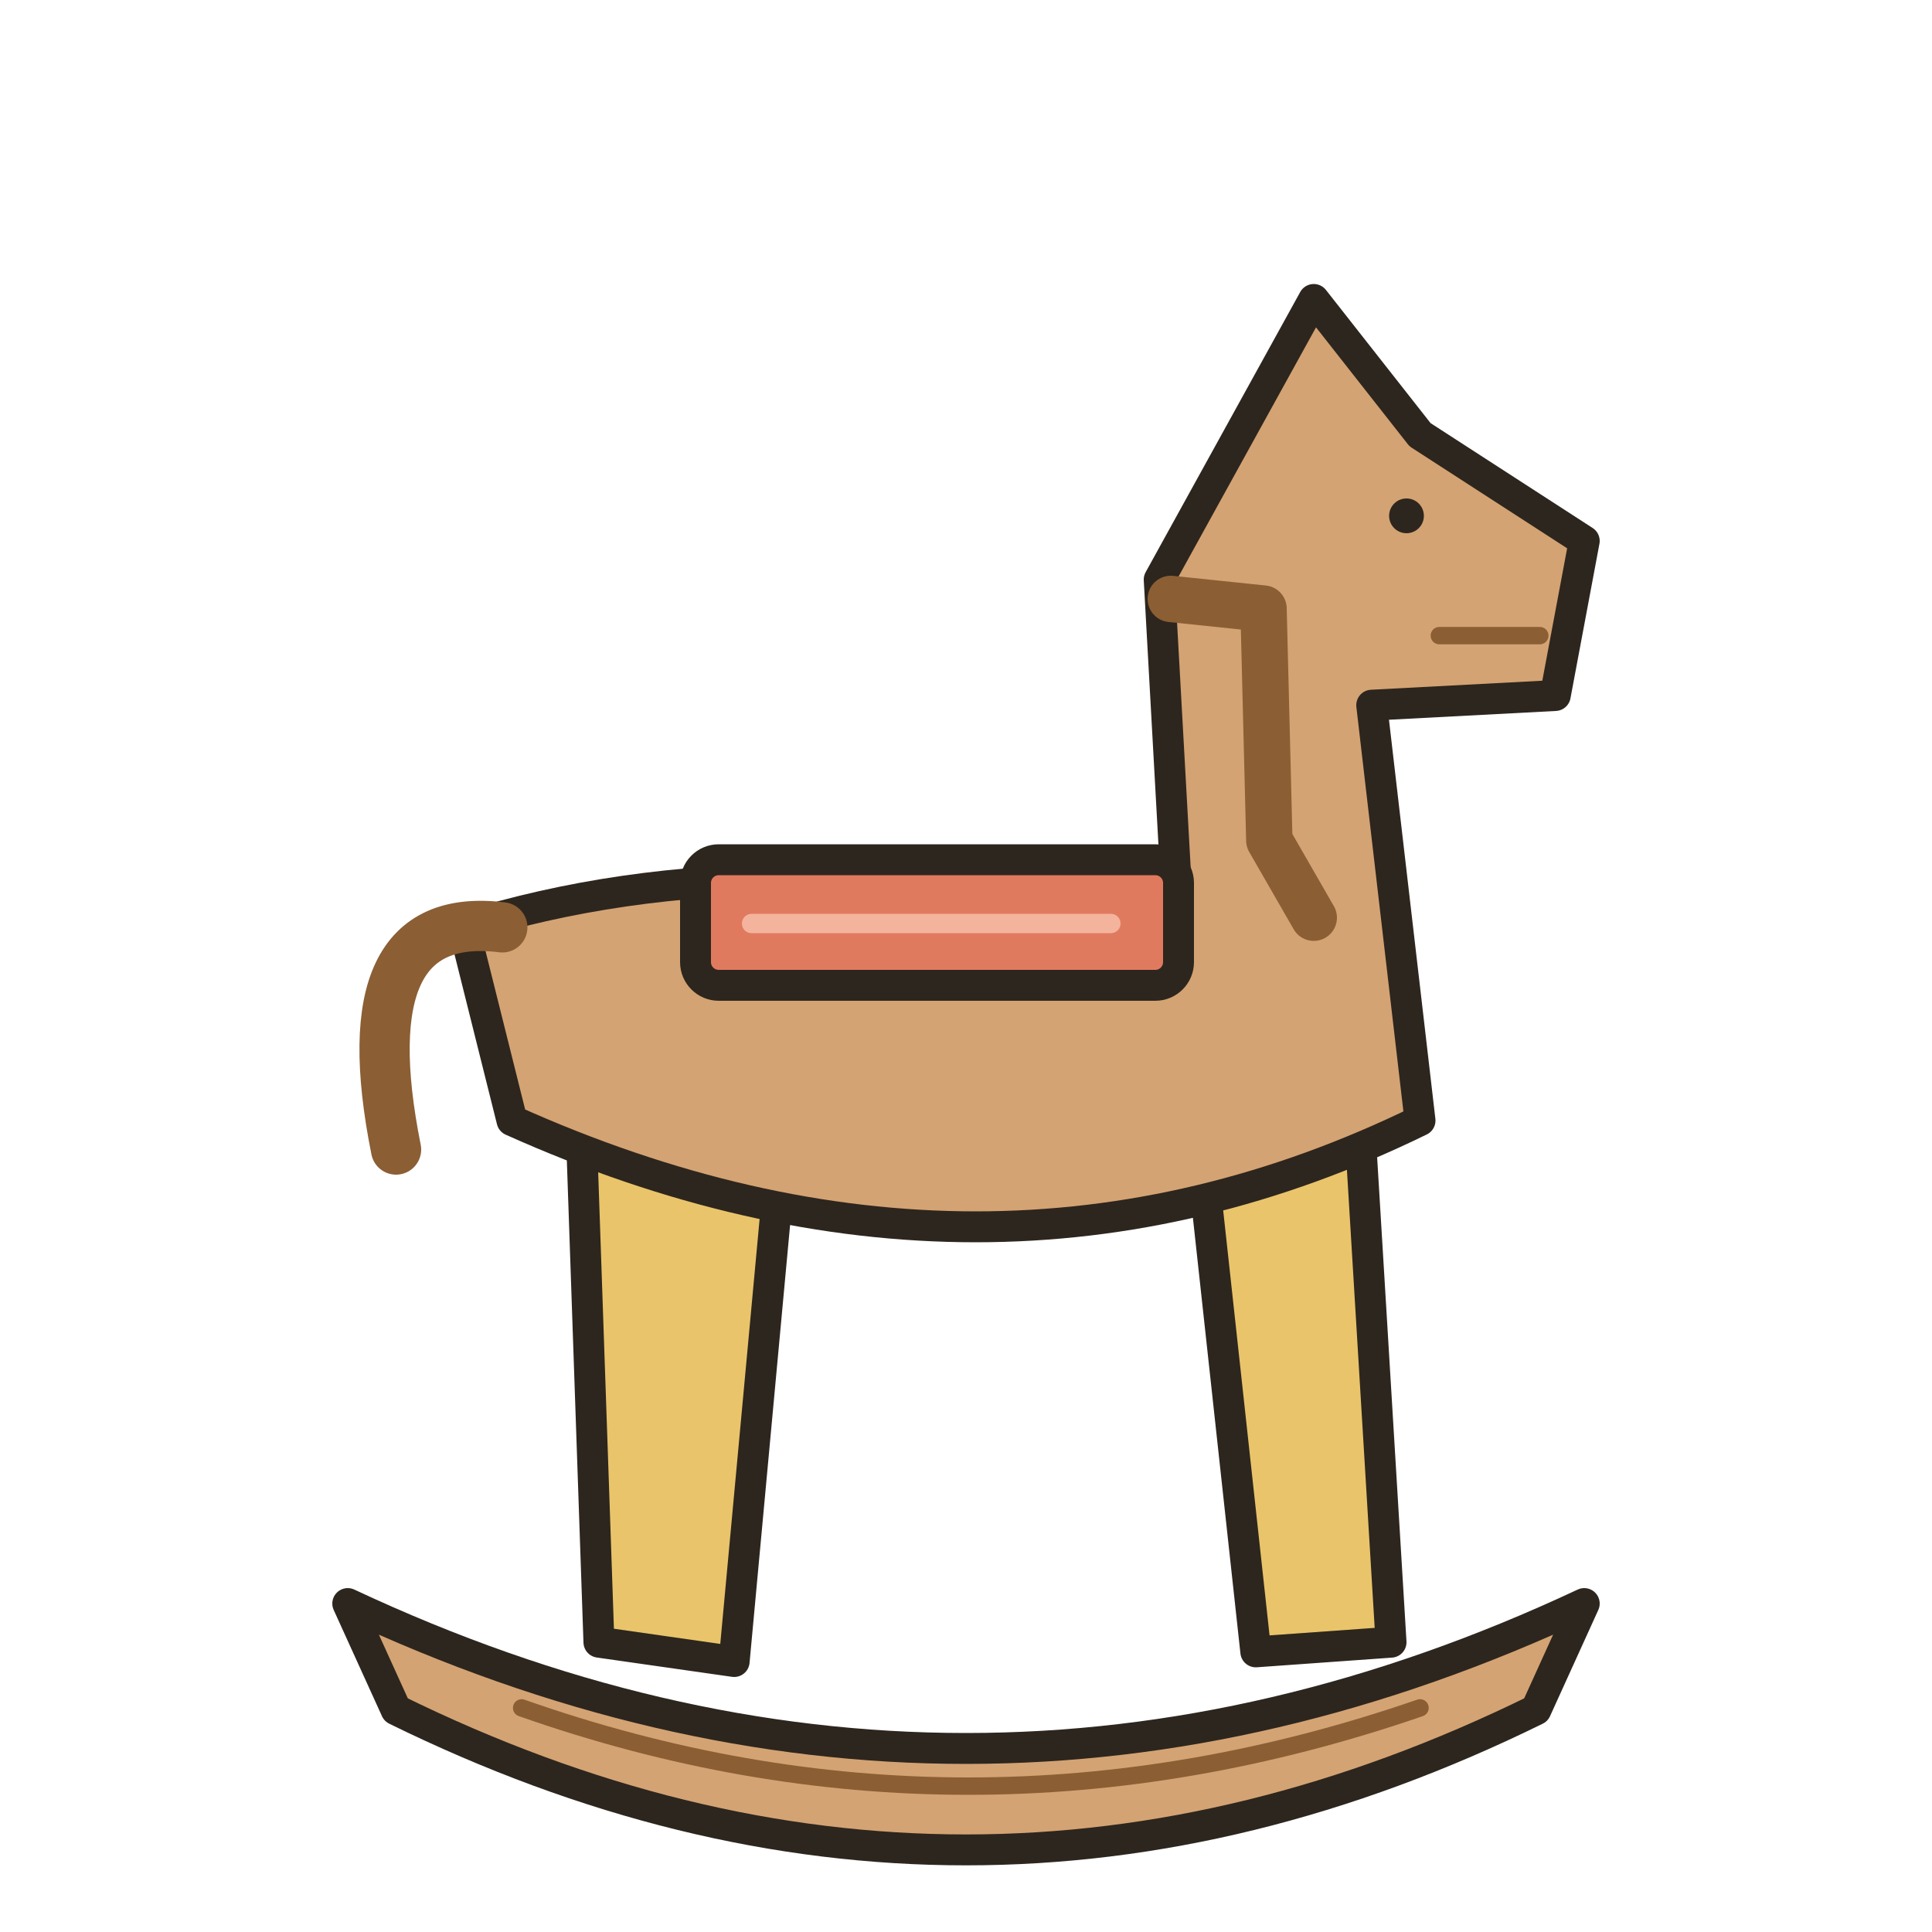
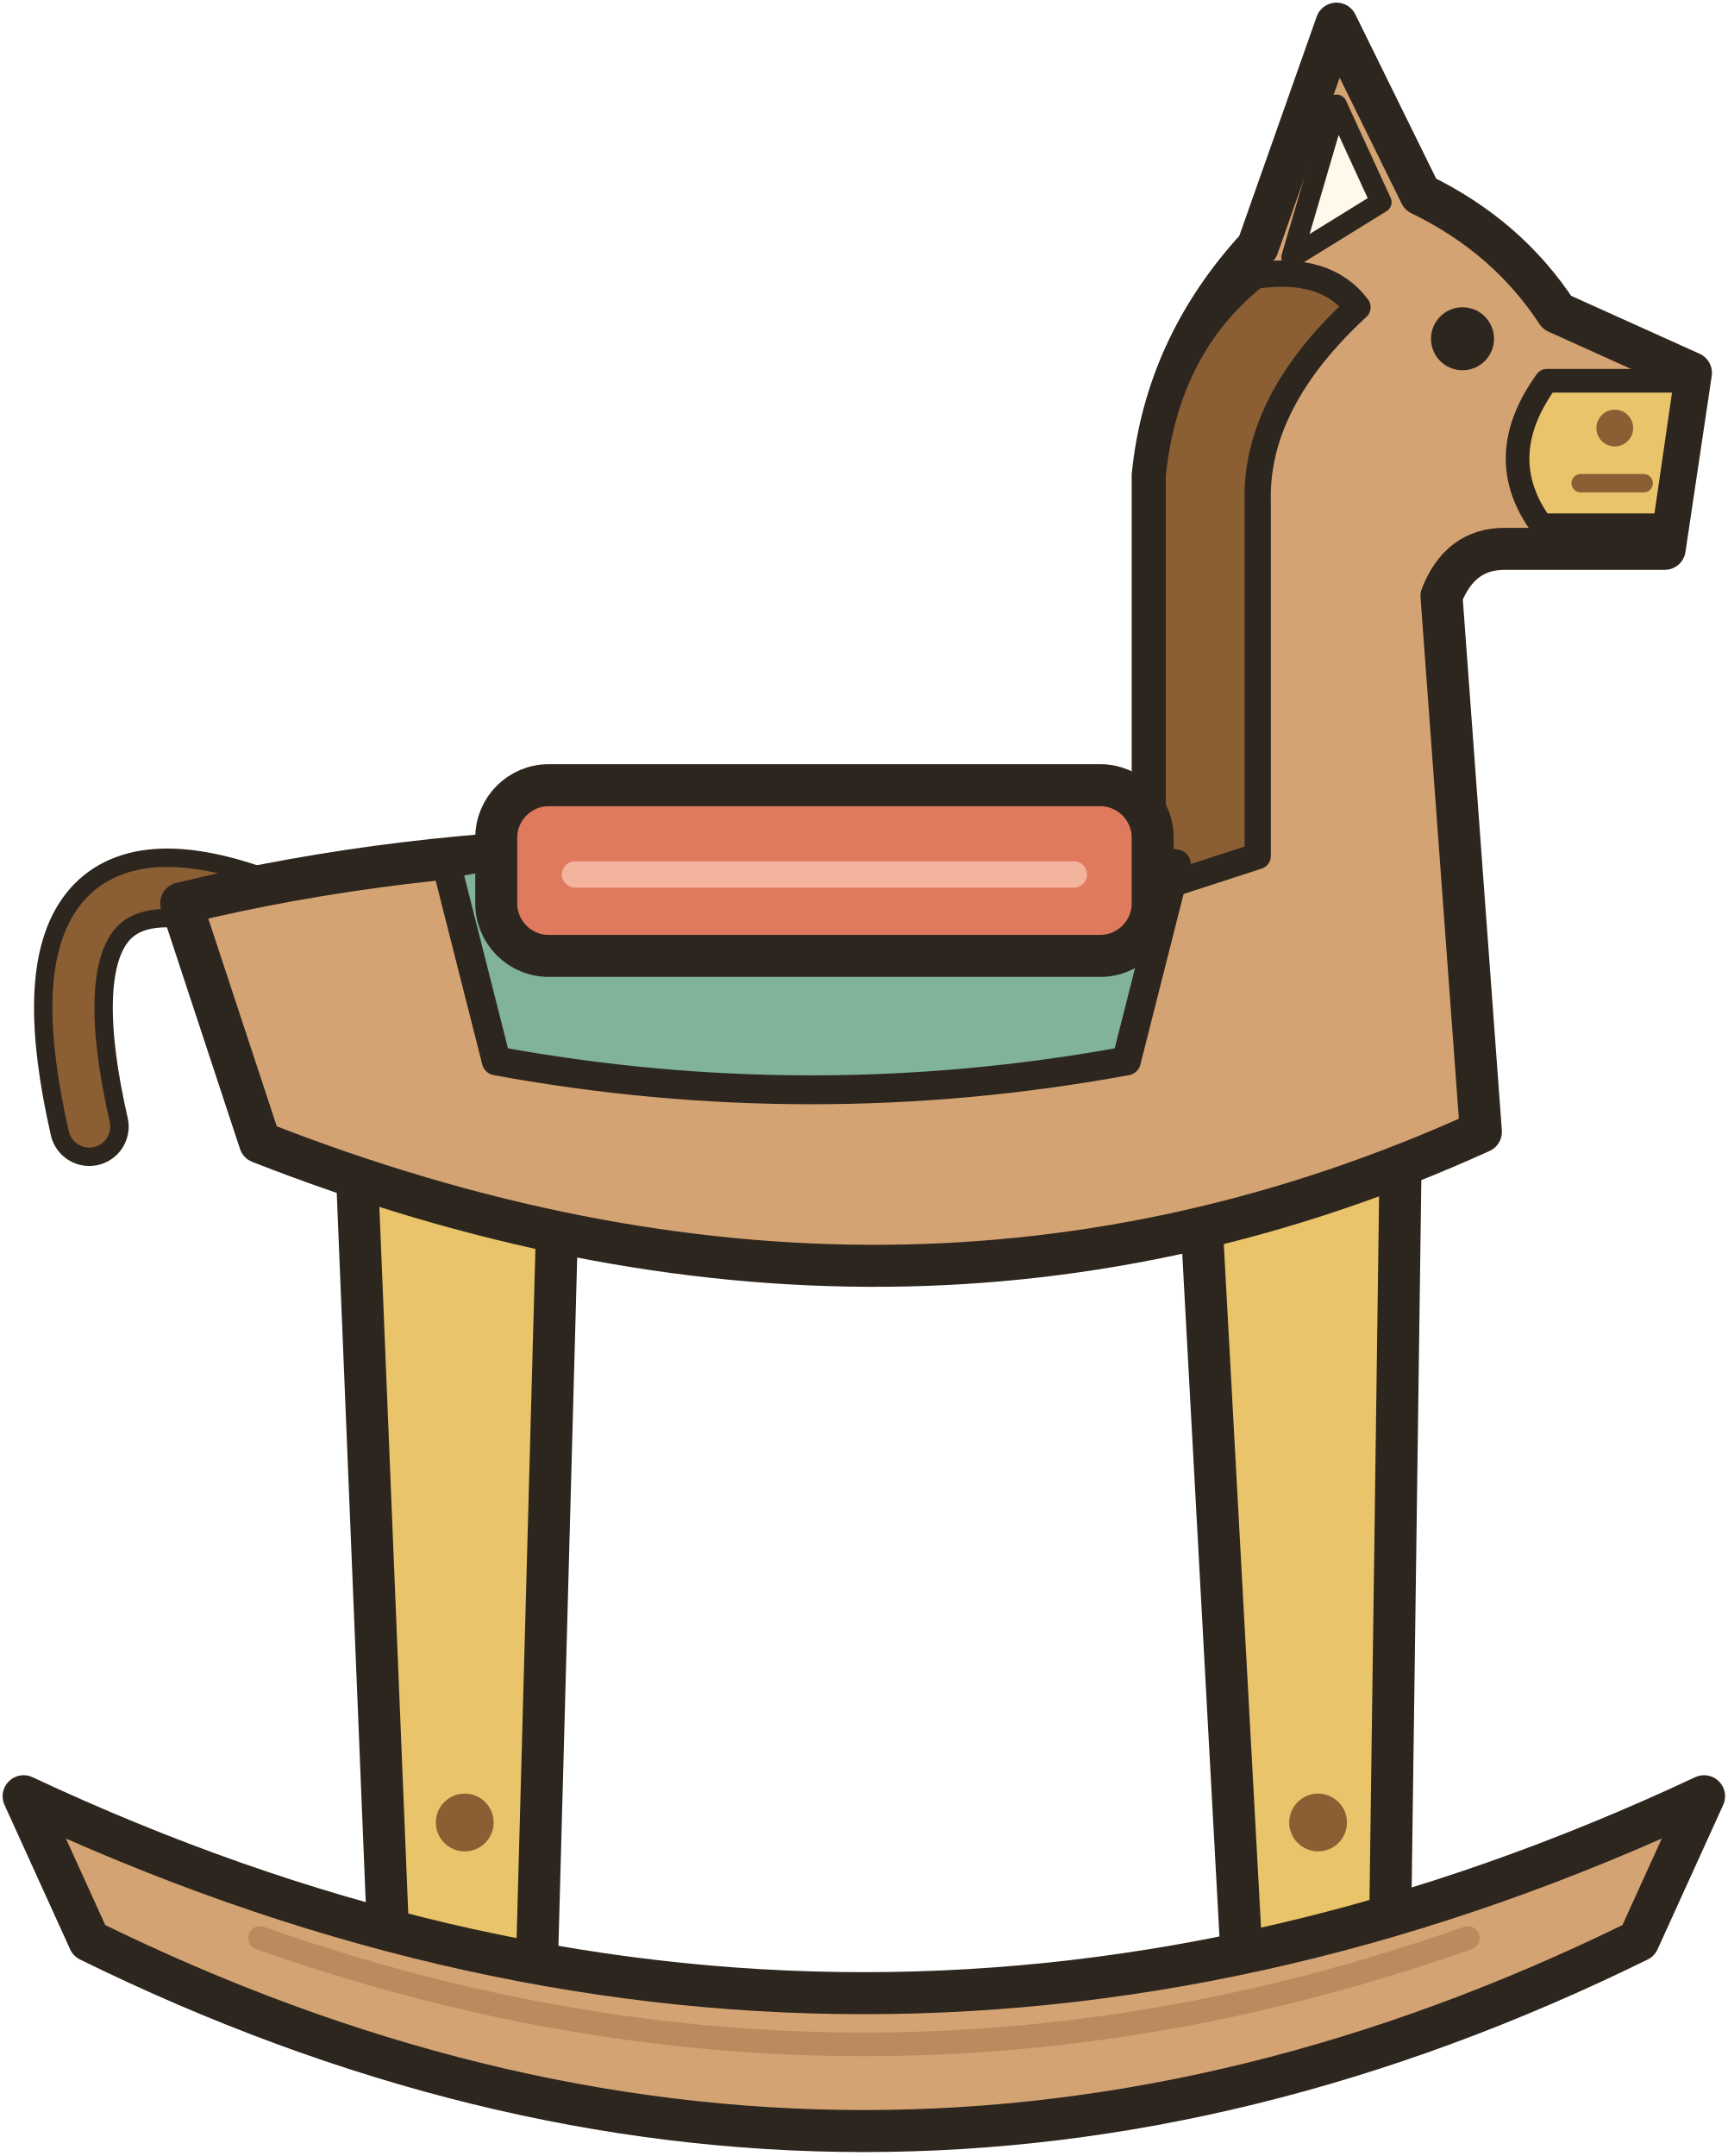
- <svg xmlns="http://www.w3.org/2000/svg" viewBox="0 0 1000 1000" data-asset-id="fh_rocking_horse">
-   <g id="prop" stroke="#2d261e" stroke-width="16" stroke-linejoin="round" stroke-linecap="round">
+ <svg xmlns="http://www.w3.org/2000/svg" viewBox="171 146 658 821" data-asset-id="fh_rocking_horse">
+   <g id="prop" stroke="#2d261e" stroke-width="16" stroke-linecap="round" stroke-linejoin="round">
+     <path d="M305 545 H385 L375 912 H320 Z M625 545 H705 L700 912 H645 Z" fill="#e9c46a" />
+     <path d="M265 490 Q179 461 205 575" fill="none" stroke-width="30" />
+     <path d="M265 490 Q179 461 205 575" fill="none" stroke="#8b5e34" stroke-width="16" />
+     <path d="M240 490 Q405 450 610 485 L610 327 Q615 278 650 240 L680 155 L712 220 Q745 236 764 265 L815 288 L805 355 H744 Q727 355 720 373 L735 577 Q515 677 270 581 Z" fill="#d4a373" />
+     <path d="M680 186 L697 223 L663 244 Z" fill="#fff8eb" stroke-width="8" />
+     <path d="M649 251 Q676 247 688 263 Q649 299 650 337 L650 472 L610 485 L610 327 Q615 278 649 251 Z" fill="#8b5e34" stroke-width="10" />
+     <path d="M760 291 H813 L805 346 H758 Q739 320 760 291 Z" fill="#e9c46a" stroke-width="9" />
+     <circle cx="728" cy="275" r="12" fill="#2d261e" stroke="none" />
+     <circle cx="786" cy="309" r="7" fill="#8b5e34" stroke="none" />
+     <path d="M773 330 H797" fill="none" stroke="#8b5e34" stroke-width="7" />
+     <path d="M341 475 Q480 449 619 475 L600 550 Q480 572 360 550 Z" fill="#81b29a" stroke-width="11" />
+     <rect x="360" y="445" width="250" height="65" rx="20" fill="#e07a5f" />
+     <path d="M390 479 H580" fill="none" stroke="#f4b39c" stroke-width="10" />
    <path d="M180 830 Q500 980 820 830 L795 885 Q500 1030 205 885 Z" fill="#d4a373" />
-     <path d="M300 560 L310 850 L380 860 L405 590 M620 580 L650 855 L720 850 L700 520" fill="#e9c46a" />
-     <path d="M240 480 Q400 430 610 480 L600 300 L680 155 L735 225 L820 280 L805 360 L710 365 L735 580 Q510 690 265 580 Z" fill="#d4a373" />
-     <ellipse cx="728" cy="267" rx="9" ry="9" fill="#2d261e" stroke="none" />
-     <rect x="360" y="445" width="250" height="65" rx="12" fill="#e07a5f" />
-     <path d="M606 310 L654 315 L657 435 L680 475" fill="none" stroke="#8b5e34" stroke-width="24" />
-     <path d="M260 480 Q180 470 205 595" fill="none" stroke="#8b5e34" stroke-width="26" />
-     <path d="M745 329 H797 M270 884 Q500 965 735 884" fill="none" stroke="#8b5e34" stroke-width="9" />
-     <path d="M389 478 H575" fill="none" stroke="#f4b39c" stroke-width="10" />
+     <path d="M270 884 Q500 965 730 884" fill="none" stroke="#bc8a5f" stroke-width="9" />
+     <circle cx="348" cy="840" r="11" fill="#8b5e34" stroke="none" />
+     <circle cx="673" cy="840" r="11" fill="#8b5e34" stroke="none" />
  </g>
</svg>
